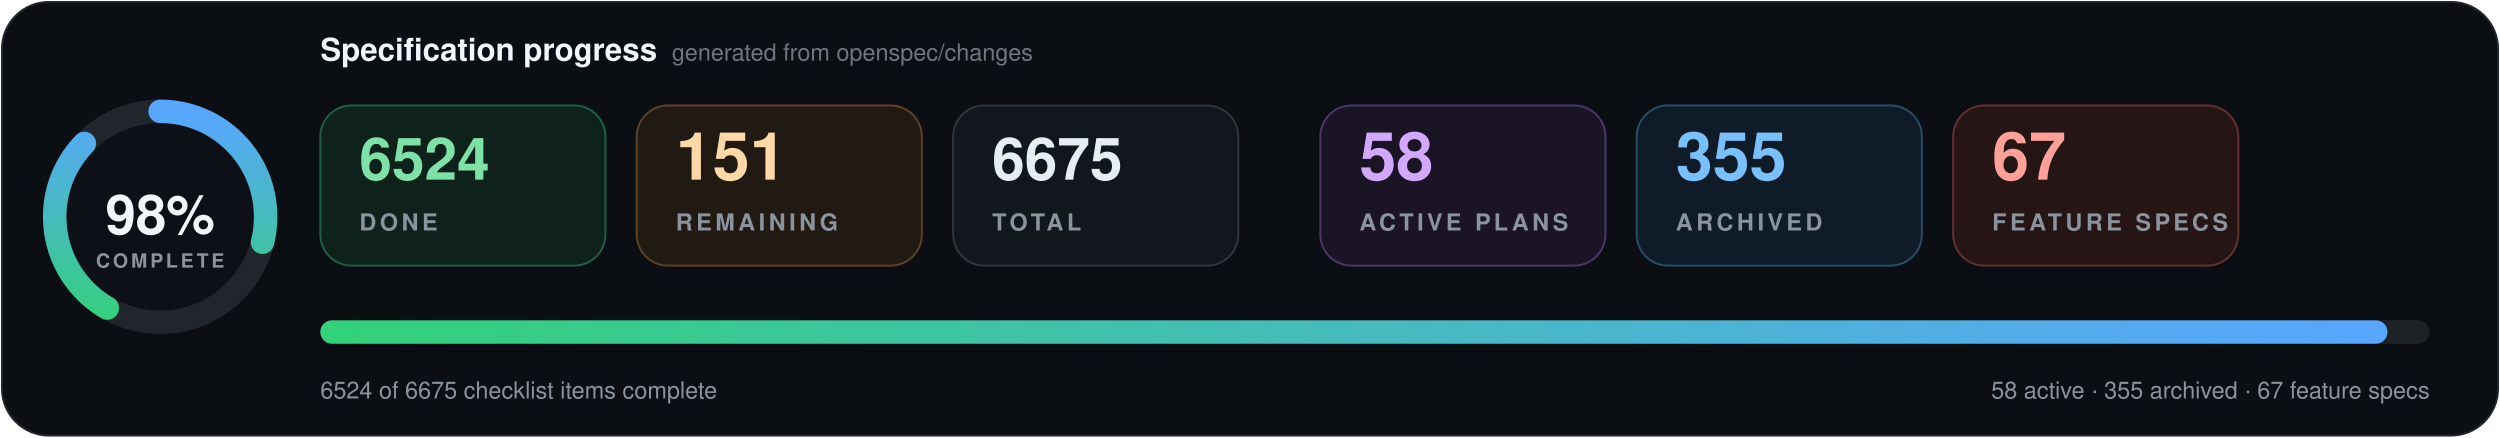
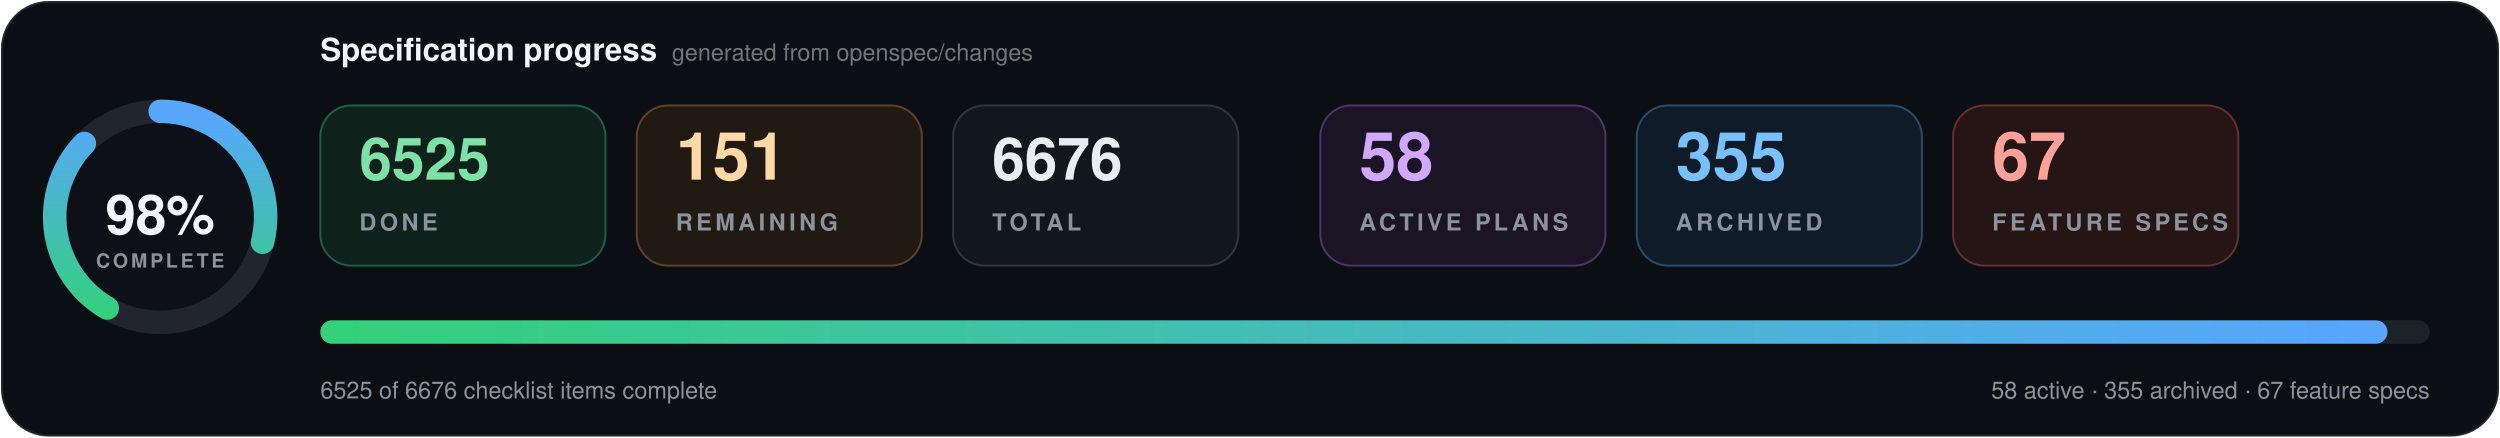
- <svg xmlns="http://www.w3.org/2000/svg" data-cache-version="1795863565" width="1280" height="224" viewBox="0 0 1280 224" role="img" aria-labelledby="title description" font-family="system-ui, -apple-system, BlinkMacSystemFont, 'Segoe UI', Helvetica, Arial, sans-serif" font-variant-numeric="tabular-nums">
+ <svg xmlns="http://www.w3.org/2000/svg" data-cache-version="1795869944" width="1280" height="224" viewBox="0 0 1280 224" role="img" aria-labelledby="title description" font-family="system-ui, -apple-system, BlinkMacSystemFont, 'Segoe UI', Helvetica, Arial, sans-serif" font-variant-numeric="tabular-nums">
  <defs>
    <linearGradient id="progress" x1="0" x2="1">
      <stop offset="0" stop-color="#33d17a" />
      <stop offset="1" stop-color="#58a6ff" />
    </linearGradient>
    <filter id="shadow" x="-10%" y="-20%" width="120%" height="150%">
      <feDropShadow dx="0" dy="7" stdDeviation="9" flood-color="#000" flood-opacity=".28" />
    </filter>
  </defs>
  <rect x="1" y="1" width="1278" height="222" rx="24" fill="#0b0f14" stroke="#21262d" />
  <g transform="translate(82 111)">
    <circle r="54" fill="#0d1117" stroke="#21262d" stroke-width="12" />
    <circle r="54" fill="none" stroke="url(#progress)" stroke-width="12" stroke-linecap="round" pathLength="100" stroke-dasharray="98 100" transform="rotate(-90)" />
    <text y="-1" text-anchor="middle" dominant-baseline="middle" fill="#f0f6fc" font-size="28" font-weight="800">98%</text>
    <text y="26" text-anchor="middle" fill="#8b949e" font-size="10" font-weight="700" letter-spacing="1.5">COMPLETE</text>
  </g>
  <text x="164" y="31" fill="#f0f6fc" font-size="16" font-weight="750">Specification progress</text>
  <text x="344" y="31" fill="#6e7681" font-size="12">generated from openspec/changes</text>
  <g transform="translate(164 54)">
    <rect width="146" height="82" rx="16" fill="#0f211b" stroke="#1f5f46" />
-     <text x="20" y="38" fill="#7ee2a8" font-size="30" font-weight="750">6524</text>
+     <text x="20" y="38" fill="#7ee2a8" font-size="30" font-weight="750">6525</text>
    <text x="20" y="64" fill="#8b949e" font-size="12" font-weight="700" letter-spacing="1.8">DONE</text>
  </g>
  <g transform="translate(326 54)">
    <rect width="146" height="82" rx="16" fill="#211a13" stroke="#5d4225" />
    <text x="20" y="38" fill="#ffd8a8" font-size="34" font-weight="750">151</text>
    <text x="20" y="64" fill="#8b949e" font-size="12" font-weight="700" letter-spacing="1.8">REMAINING</text>
  </g>
  <g transform="translate(488 54)">
    <rect width="146" height="82" rx="16" fill="#12171d" stroke="#30363d" />
-     <text x="20" y="38" fill="#e6edf3" font-size="30" font-weight="750">6675</text>
+     <text x="20" y="38" fill="#e6edf3" font-size="30" font-weight="750">6676</text>
    <text x="20" y="64" fill="#8b949e" font-size="12" font-weight="700" letter-spacing="1.8">TOTAL</text>
  </g>
  <g transform="translate(676 54)">
    <rect width="146" height="82" rx="16" fill="#1a1424" stroke="#4c3569" />
    <text x="20" y="38" fill="#d2a8ff" font-size="34" font-weight="750">58</text>
    <text x="20" y="64" fill="#8b949e" font-size="12" font-weight="700" letter-spacing="1.8">ACTIVE PLANS</text>
  </g>
  <g transform="translate(838 54)">
    <rect width="146" height="82" rx="16" fill="#0f1c27" stroke="#274d69" />
    <text x="20" y="38" fill="#79c0ff" font-size="34" font-weight="750">355</text>
    <text x="20" y="64" fill="#8b949e" font-size="12" font-weight="700" letter-spacing="1.8">ARCHIVED</text>
  </g>
  <g transform="translate(1000 54)">
    <rect width="146" height="82" rx="16" fill="#251514" stroke="#65302d" />
    <text x="20" y="38" fill="#ffa198" font-size="34" font-weight="750">67</text>
    <text x="20" y="64" fill="#8b949e" font-size="12" font-weight="700" letter-spacing="1.8">FEATURE SPECS</text>
  </g>
  <g filter="url(#shadow)">
    <rect x="164" y="164" width="1080" height="12" rx="6" fill="#1b2128" />
    <rect x="164" y="164" width="1058.4" height="12" rx="6" fill="url(#progress)" />
  </g>
-   <text x="164" y="204" fill="#8b949e" font-size="12">6524 of 6675 checklist items complete</text>
+   <text x="164" y="204" fill="#8b949e" font-size="12">6525 of 6676 checklist items complete</text>
  <text x="1244" y="204" text-anchor="end" fill="#8b949e" font-size="12">58 active · 355 archived · 67 feature specs</text>
</svg>
